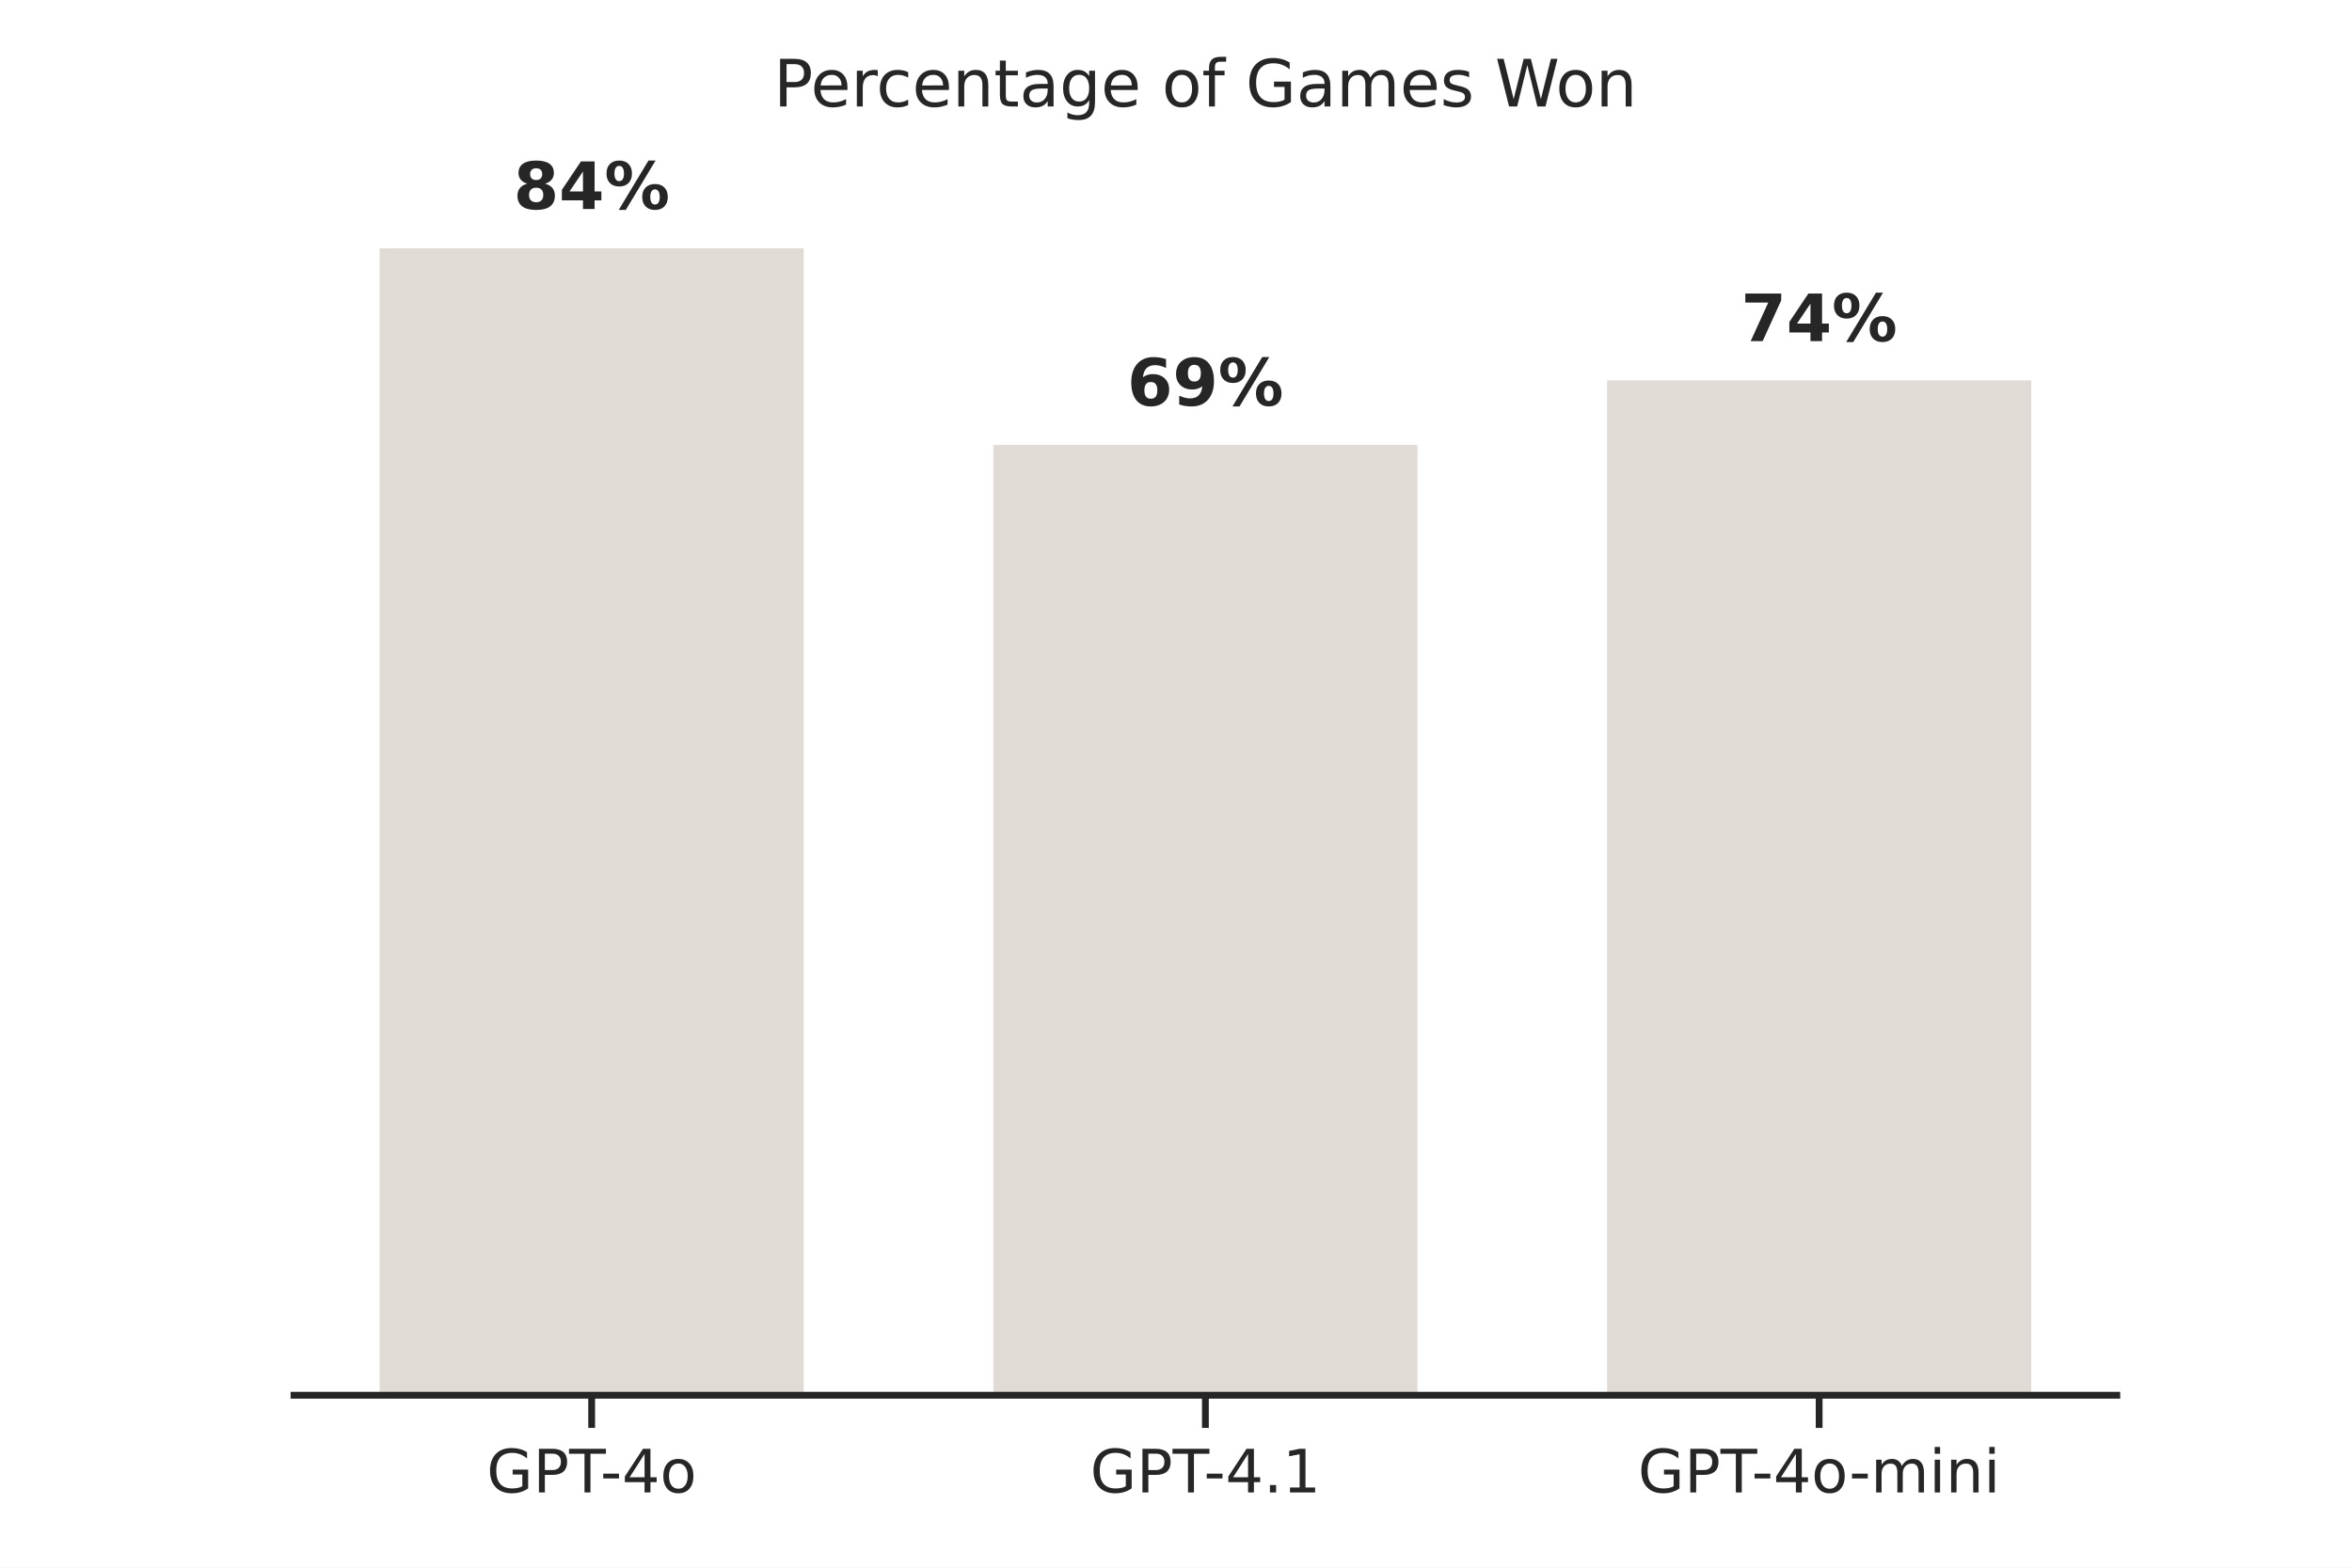
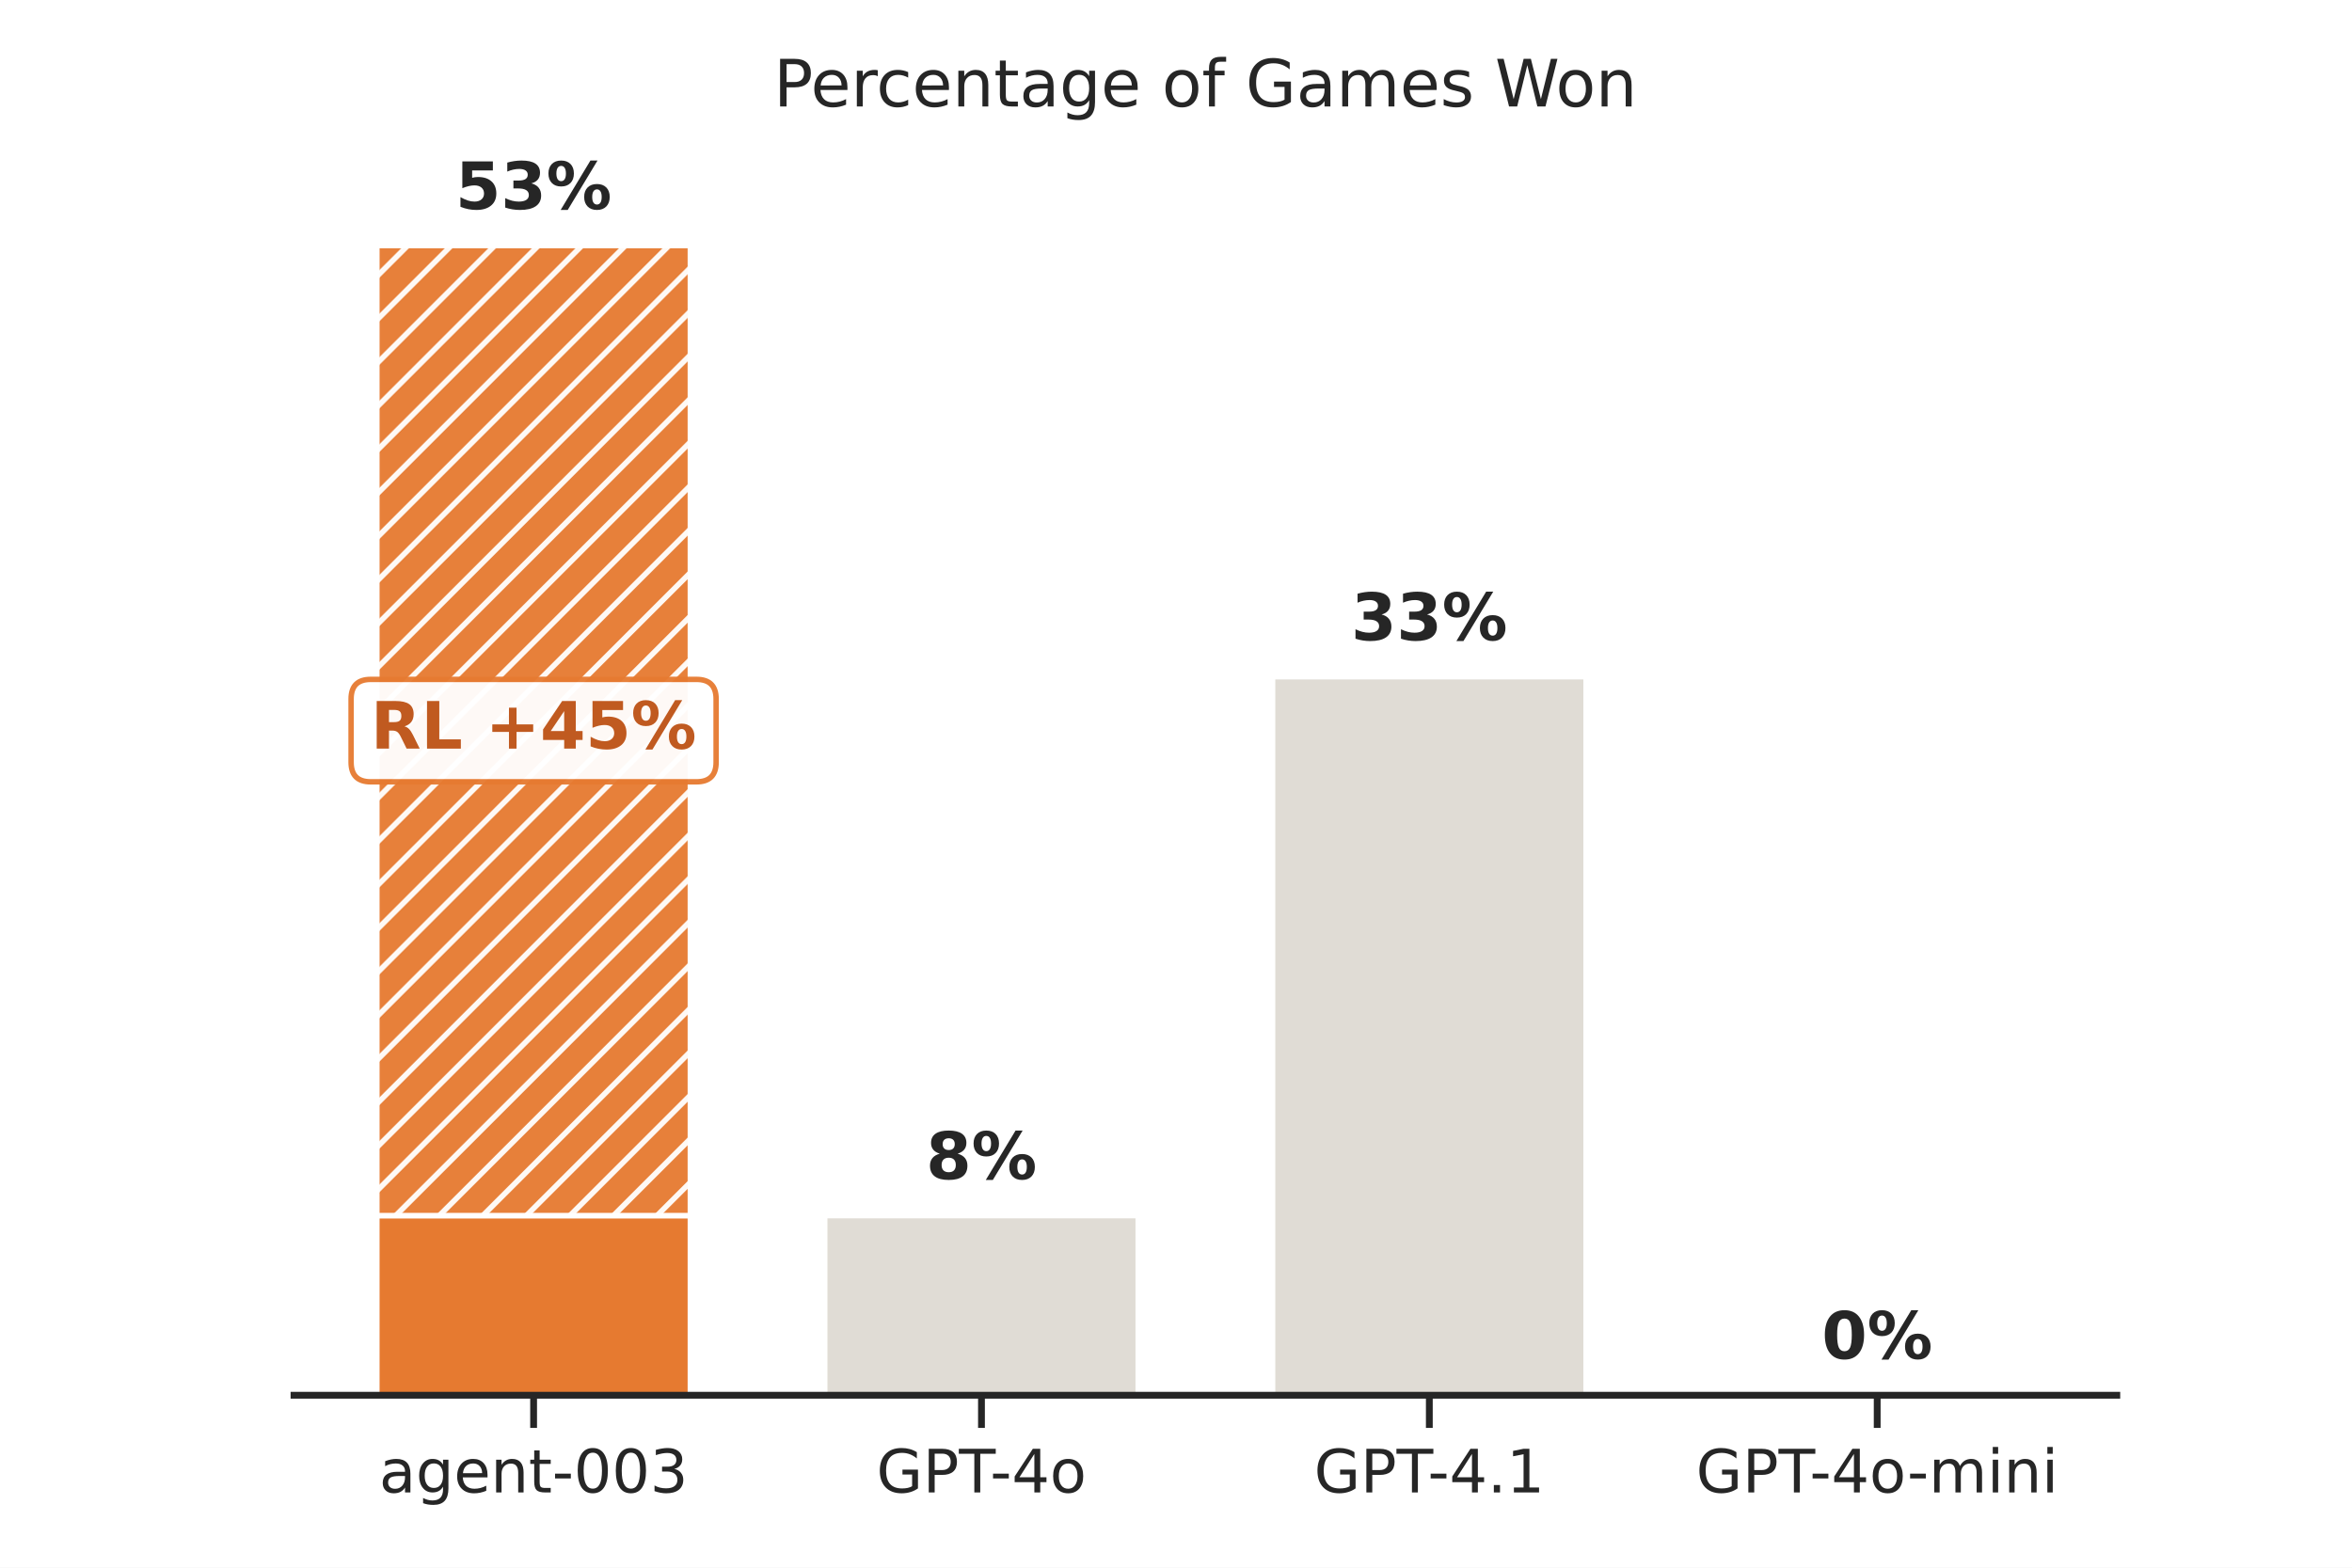
<svg xmlns="http://www.w3.org/2000/svg" xmlns:xlink="http://www.w3.org/1999/xlink" width="432pt" height="288pt" viewBox="0 0 432 288" version="1.1">
  <defs>
    <style type="text/css">*{stroke-linejoin: round; stroke-linecap: butt}</style>
  </defs>
  <g id="figure_1">
    <g id="patch_1">
      <path d="M 0 288  L 432 288  L 432 0  L 0 0  z " style="fill: #ffffff" />
    </g>
    <g id="axes_1">
      <g id="patch_2">
        <path d="M 54 256.32  L 388.8 256.32  L 388.8 34.56  L 54 34.56  z " style="fill: #ffffff" />
      </g>
      <g id="matplotlib.axis_1">
        <g id="xtick_1">
          <g id="line2d_1">
            <defs>
-               <path id="mad757379aa" d="M 0 0  L 0 6  " style="stroke: #262626; stroke-width: 1.25" />
+               <path id="m1b6e936767" d="M 0 0  L 0 6  " style="stroke: #262626; stroke-width: 1.25" />
            </defs>
            <g>
-               <use xlink:href="#mad757379aa" x="108.673" y="256.32" style="fill: #262626; stroke: #262626; stroke-width: 1.25" />
+               <use xlink:href="#m1b6e936767" x="98.009" y="256.32" style="fill: #262626; stroke: #262626; stroke-width: 1.25" />
            </g>
          </g>
          <g id="text_1">
-             <g style="fill: #262626" transform="translate(89.38835 274.1783) scale(0.11 -0.11)">
+             <g style="fill: #262626" transform="translate(69.63879 274.1783) scale(0.11 -0.11)">
+               <defs>
+                 <path id="DejaVuSans-61" d="M 2194 1759  Q 1497 1759 1228 1600  Q 959 1441 959 1056  Q 959 750 1161 570  Q 1363 391 1709 391  Q 2188 391 2477 730  Q 2766 1069 2766 1631  L 2766 1759  L 2194 1759  z M 3341 1997  L 3341 0  L 2766 0  L 2766 531  Q 2569 213 2275 61  Q 1981 -91 1556 -91  Q 1019 -91 701 211  Q 384 513 384 1019  Q 384 1609 779 1909  Q 1175 2209 1959 2209  L 2766 2209  L 2766 2266  Q 2766 2663 2505 2880  Q 2244 3097 1772 3097  Q 1472 3097 1187 3025  Q 903 2953 641 2809  L 641 3341  Q 956 3463 1253 3523  Q 1550 3584 1831 3584  Q 2591 3584 2966 3190  Q 3341 2797 3341 1997  z " transform="scale(0.015625)" />
+                 <path id="DejaVuSans-67" d="M 2906 1791  Q 2906 2416 2648 2759  Q 2391 3103 1925 3103  Q 1463 3103 1205 2759  Q 947 2416 947 1791  Q 947 1169 1205 825  Q 1463 481 1925 481  Q 2391 481 2648 825  Q 2906 1169 2906 1791  z M 3481 434  Q 3481 -459 3084 -895  Q 2688 -1331 1869 -1331  Q 1566 -1331 1297 -1286  Q 1028 -1241 775 -1147  L 775 -588  Q 1028 -725 1275 -790  Q 1522 -856 1778 -856  Q 2344 -856 2625 -561  Q 2906 -266 2906 331  L 2906 616  Q 2728 306 2450 153  Q 2172 0 1784 0  Q 1141 0 747 490  Q 353 981 353 1791  Q 353 2603 747 3093  Q 1141 3584 1784 3584  Q 2172 3584 2450 3431  Q 2728 3278 2906 2969  L 2906 3500  L 3481 3500  L 3481 434  z " transform="scale(0.015625)" />
+                 <path id="DejaVuSans-65" d="M 3597 1894  L 3597 1613  L 953 1613  Q 991 1019 1311 708  Q 1631 397 2203 397  Q 2534 397 2845 478  Q 3156 559 3463 722  L 3463 178  Q 3153 47 2828 -22  Q 2503 -91 2169 -91  Q 1331 -91 842 396  Q 353 884 353 1716  Q 353 2575 817 3079  Q 1281 3584 2069 3584  Q 2775 3584 3186 3129  Q 3597 2675 3597 1894  z M 3022 2063  Q 3016 2534 2758 2815  Q 2500 3097 2075 3097  Q 1594 3097 1305 2825  Q 1016 2553 972 2059  L 3022 2063  z " transform="scale(0.015625)" />
+                 <path id="DejaVuSans-6e" d="M 3513 2113  L 3513 0  L 2938 0  L 2938 2094  Q 2938 2591 2744 2837  Q 2550 3084 2163 3084  Q 1697 3084 1428 2787  Q 1159 2491 1159 1978  L 1159 0  L 581 0  L 581 3500  L 1159 3500  L 1159 2956  Q 1366 3272 1645 3428  Q 1925 3584 2291 3584  Q 2894 3584 3203 3211  Q 3513 2838 3513 2113  z " transform="scale(0.015625)" />
+                 <path id="DejaVuSans-74" d="M 1172 4494  L 1172 3500  L 2356 3500  L 2356 3053  L 1172 3053  L 1172 1153  Q 1172 725 1289 603  Q 1406 481 1766 481  L 2356 481  L 2356 0  L 1766 0  Q 1100 0 847 248  Q 594 497 594 1153  L 594 3053  L 172 3053  L 172 3500  L 594 3500  L 594 4494  L 1172 4494  z " transform="scale(0.015625)" />
+                 <path id="DejaVuSans-2d" d="M 313 2009  L 1997 2009  L 1997 1497  L 313 1497  L 313 2009  z " transform="scale(0.015625)" />
+                 <path id="DejaVuSans-30" d="M 2034 4250  Q 1547 4250 1301 3770  Q 1056 3291 1056 2328  Q 1056 1369 1301 889  Q 1547 409 2034 409  Q 2525 409 2770 889  Q 3016 1369 3016 2328  Q 3016 3291 2770 3770  Q 2525 4250 2034 4250  z M 2034 4750  Q 2819 4750 3233 4129  Q 3647 3509 3647 2328  Q 3647 1150 3233 529  Q 2819 -91 2034 -91  Q 1250 -91 836 529  Q 422 1150 422 2328  Q 422 3509 836 4129  Q 1250 4750 2034 4750  z " transform="scale(0.015625)" />
+                 <path id="DejaVuSans-33" d="M 2597 2516  Q 3050 2419 3304 2112  Q 3559 1806 3559 1356  Q 3559 666 3084 287  Q 2609 -91 1734 -91  Q 1441 -91 1130 -33  Q 819 25 488 141  L 488 750  Q 750 597 1062 519  Q 1375 441 1716 441  Q 2309 441 2620 675  Q 2931 909 2931 1356  Q 2931 1769 2642 2001  Q 2353 2234 1838 2234  L 1294 2234  L 1294 2753  L 1863 2753  Q 2328 2753 2575 2939  Q 2822 3125 2822 3475  Q 2822 3834 2567 4026  Q 2313 4219 1838 4219  Q 1578 4219 1281 4162  Q 984 4106 628 3988  L 628 4550  Q 988 4650 1302 4700  Q 1616 4750 1894 4750  Q 2613 4750 3031 4423  Q 3450 4097 3450 3541  Q 3450 3153 3228 2886  Q 3006 2619 2597 2516  z " transform="scale(0.015625)" />
+               </defs>
+               <use xlink:href="#DejaVuSans-61" />
+               <use xlink:href="#DejaVuSans-67" transform="translate(61.2793 0)" />
+               <use xlink:href="#DejaVuSans-65" transform="translate(124.7559 0)" />
+               <use xlink:href="#DejaVuSans-6e" transform="translate(186.2793 0)" />
+               <use xlink:href="#DejaVuSans-74" transform="translate(249.6582 0)" />
+               <use xlink:href="#DejaVuSans-2d" transform="translate(288.8672 0)" />
+               <use xlink:href="#DejaVuSans-30" transform="translate(324.9512 0)" />
+               <use xlink:href="#DejaVuSans-30" transform="translate(388.5742 0)" />
+               <use xlink:href="#DejaVuSans-33" transform="translate(452.1973 0)" />
+             </g>
+           </g>
+         </g>
+         <g id="xtick_2">
+           <g id="line2d_2">
+             <g>
+               <use xlink:href="#m1b6e936767" x="180.27" y="256.32" style="fill: #262626; stroke: #262626; stroke-width: 1.25" />
+             </g>
+           </g>
+           <g id="text_2">
+             <g style="fill: #262626" transform="translate(160.9854 274.1783) scale(0.11 -0.11)">
              <defs>
                <path id="DejaVuSans-47" d="M 3809 666  L 3809 1919  L 2778 1919  L 2778 2438  L 4434 2438  L 4434 434  Q 4069 175 3628 42  Q 3188 -91 2688 -91  Q 1594 -91 976 548  Q 359 1188 359 2328  Q 359 3472 976 4111  Q 1594 4750 2688 4750  Q 3144 4750 3555 4637  Q 3966 4525 4313 4306  L 4313 3634  Q 3963 3931 3569 4081  Q 3175 4231 2741 4231  Q 1884 4231 1454 3753  Q 1025 3275 1025 2328  Q 1025 1384 1454 906  Q 1884 428 2741 428  Q 3075 428 3337 486  Q 3600 544 3809 666  z " transform="scale(0.015625)" />
                <path id="DejaVuSans-50" d="M 1259 4147  L 1259 2394  L 2053 2394  Q 2494 2394 2734 2622  Q 2975 2850 2975 3272  Q 2975 3691 2734 3919  Q 2494 4147 2053 4147  L 1259 4147  z M 628 4666  L 2053 4666  Q 2838 4666 3239 4311  Q 3641 3956 3641 3272  Q 3641 2581 3239 2228  Q 2838 1875 2053 1875  L 1259 1875  L 1259 0  L 628 0  L 628 4666  z " transform="scale(0.015625)" />
                <path id="DejaVuSans-54" d="M -19 4666  L 3928 4666  L 3928 4134  L 2272 4134  L 2272 0  L 1638 0  L 1638 4134  L -19 4134  L -19 4666  z " transform="scale(0.015625)" />
-                 <path id="DejaVuSans-2d" d="M 313 2009  L 1997 2009  L 1997 1497  L 313 1497  L 313 2009  z " transform="scale(0.015625)" />
                <path id="DejaVuSans-34" d="M 2419 4116  L 825 1625  L 2419 1625  L 2419 4116  z M 2253 4666  L 3047 4666  L 3047 1625  L 3713 1625  L 3713 1100  L 3047 1100  L 3047 0  L 2419 0  L 2419 1100  L 313 1100  L 313 1709  L 2253 4666  z " transform="scale(0.015625)" />
                <path id="DejaVuSans-6f" d="M 1959 3097  Q 1497 3097 1228 2736  Q 959 2375 959 1747  Q 959 1119 1226 758  Q 1494 397 1959 397  Q 2419 397 2687 759  Q 2956 1122 2956 1747  Q 2956 2369 2687 2733  Q 2419 3097 1959 3097  z M 1959 3584  Q 2709 3584 3137 3096  Q 3566 2609 3566 1747  Q 3566 888 3137 398  Q 2709 -91 1959 -91  Q 1206 -91 779 398  Q 353 888 353 1747  Q 353 2609 779 3096  Q 1206 3584 1959 3584  z " transform="scale(0.015625)" />
              </defs>
              <use xlink:href="#DejaVuSans-47" />
              <use xlink:href="#DejaVuSans-50" transform="translate(77.49023 0)" />
              <use xlink:href="#DejaVuSans-54" transform="translate(137.793 0)" />
              <use xlink:href="#DejaVuSans-2d" transform="translate(189.752 0)" />
              <use xlink:href="#DejaVuSans-34" transform="translate(225.8359 0)" />
              <use xlink:href="#DejaVuSans-6f" transform="translate(289.459 0)" />
            </g>
          </g>
        </g>
-         <g id="xtick_2">
-           <g id="line2d_2">
-             <g>
-               <use xlink:href="#mad757379aa" x="221.4" y="256.32" style="fill: #262626; stroke: #262626; stroke-width: 1.25" />
-             </g>
-           </g>
-           <g id="text_2">
-             <g style="fill: #262626" transform="translate(200.2336 274.1783) scale(0.11 -0.11)">
+         <g id="xtick_3">
+           <g id="line2d_3">
+             <g>
+               <use xlink:href="#m1b6e936767" x="262.53" y="256.32" style="fill: #262626; stroke: #262626; stroke-width: 1.25" />
+             </g>
+           </g>
+           <g id="text_3">
+             <g style="fill: #262626" transform="translate(241.3638 274.1783) scale(0.11 -0.11)">
              <defs>
                <path id="DejaVuSans-2e" d="M 684 794  L 1344 794  L 1344 0  L 684 0  L 684 794  z " transform="scale(0.015625)" />
                <path id="DejaVuSans-31" d="M 794 531  L 1825 531  L 1825 4091  L 703 3866  L 703 4441  L 1819 4666  L 2450 4666  L 2450 531  L 3481 531  L 3481 0  L 794 0  L 794 531  z " transform="scale(0.015625)" />
              </defs>
              <use xlink:href="#DejaVuSans-47" />
              <use xlink:href="#DejaVuSans-50" transform="translate(77.49023 0)" />
              <use xlink:href="#DejaVuSans-54" transform="translate(137.793 0)" />
              <use xlink:href="#DejaVuSans-2d" transform="translate(189.752 0)" />
              <use xlink:href="#DejaVuSans-34" transform="translate(225.8359 0)" />
              <use xlink:href="#DejaVuSans-2e" transform="translate(289.459 0)" />
              <use xlink:href="#DejaVuSans-31" transform="translate(321.2461 0)" />
            </g>
          </g>
        </g>
-         <g id="xtick_3">
-           <g id="line2d_3">
-             <g>
-               <use xlink:href="#mad757379aa" x="334.127" y="256.32" style="fill: #262626; stroke: #262626; stroke-width: 1.25" />
-             </g>
-           </g>
-           <g id="text_3">
-             <g style="fill: #262626" transform="translate(300.8566 274.1783) scale(0.11 -0.11)">
+         <g id="xtick_4">
+           <g id="line2d_4">
+             <g>
+               <use xlink:href="#m1b6e936767" x="344.791" y="256.32" style="fill: #262626; stroke: #262626; stroke-width: 1.25" />
+             </g>
+           </g>
+           <g id="text_4">
+             <g style="fill: #262626" transform="translate(311.52 274.1783) scale(0.11 -0.11)">
              <defs>
                <path id="DejaVuSans-6d" d="M 3328 2828  Q 3544 3216 3844 3400  Q 4144 3584 4550 3584  Q 5097 3584 5394 3201  Q 5691 2819 5691 2113  L 5691 0  L 5113 0  L 5113 2094  Q 5113 2597 4934 2840  Q 4756 3084 4391 3084  Q 3944 3084 3684 2787  Q 3425 2491 3425 1978  L 3425 0  L 2847 0  L 2847 2094  Q 2847 2600 2669 2842  Q 2491 3084 2119 3084  Q 1678 3084 1418 2786  Q 1159 2488 1159 1978  L 1159 0  L 581 0  L 581 3500  L 1159 3500  L 1159 2956  Q 1356 3278 1631 3431  Q 1906 3584 2284 3584  Q 2666 3584 2933 3390  Q 3200 3197 3328 2828  z " transform="scale(0.015625)" />
                <path id="DejaVuSans-69" d="M 603 3500  L 1178 3500  L 1178 0  L 603 0  L 603 3500  z M 603 4863  L 1178 4863  L 1178 4134  L 603 4134  L 603 4863  z " transform="scale(0.015625)" />
-                 <path id="DejaVuSans-6e" d="M 3513 2113  L 3513 0  L 2938 0  L 2938 2094  Q 2938 2591 2744 2837  Q 2550 3084 2163 3084  Q 1697 3084 1428 2787  Q 1159 2491 1159 1978  L 1159 0  L 581 0  L 581 3500  L 1159 3500  L 1159 2956  Q 1366 3272 1645 3428  Q 1925 3584 2291 3584  Q 2894 3584 3203 3211  Q 3513 2838 3513 2113  z " transform="scale(0.015625)" />
              </defs>
              <use xlink:href="#DejaVuSans-47" />
              <use xlink:href="#DejaVuSans-50" transform="translate(77.49023 0)" />
              <use xlink:href="#DejaVuSans-54" transform="translate(137.793 0)" />
              <use xlink:href="#DejaVuSans-2d" transform="translate(189.752 0)" />
              <use xlink:href="#DejaVuSans-34" transform="translate(225.8359 0)" />
              <use xlink:href="#DejaVuSans-6f" transform="translate(289.459 0)" />
              <use xlink:href="#DejaVuSans-2d" transform="translate(352.5156 0)" />
              <use xlink:href="#DejaVuSans-6d" transform="translate(388.5996 0)" />
              <use xlink:href="#DejaVuSans-69" transform="translate(486.0117 0)" />
              <use xlink:href="#DejaVuSans-6e" transform="translate(513.7949 0)" />
              <use xlink:href="#DejaVuSans-69" transform="translate(577.1738 0)" />
            </g>
          </g>
        </g>
      </g>
      <g id="matplotlib.axis_2" />
      <g id="patch_3">
-         <path d="M 69.218 256.32  L 148.127 256.32  L 148.127 45.12  L 69.218 45.12  z " clip-path="url(#p68d7e62ba6)" style="fill: #e0dcd5; stroke: #ffffff; stroke-linejoin: miter" />
+         <path d="M 69.218 256.32  L 126.8 256.32  L 126.8 223.32  L 69.218 223.32  z " clip-path="url(#p5e342ed504)" style="fill: #e67a30; stroke: #ffffff; stroke-linejoin: miter" />
      </g>
      <g id="patch_4">
-         <path d="M 181.945 256.32  L 260.855 256.32  L 260.855 81.218  L 181.945 81.218  z " clip-path="url(#p68d7e62ba6)" style="fill: #e0dcd5; stroke: #ffffff; stroke-linejoin: miter" />
+         <path d="M 69.218 223.32  L 126.8 223.32  L 126.8 45.12  L 69.218 45.12  z " clip-path="url(#p5e342ed504)" style="fill: url(#h89f48c4d6b); opacity: 0.95; stroke: #ffffff; stroke-linejoin: miter" />
      </g>
      <g id="patch_5">
-         <path d="M 294.673 256.32  L 373.582 256.32  L 373.582 69.389  L 294.673 69.389  z " clip-path="url(#p68d7e62ba6)" style="fill: #e0dcd5; stroke: #ffffff; stroke-linejoin: miter" />
+         <path d="M 151.479 256.32  L 209.061 256.32  L 209.061 223.32  L 151.479 223.32  z " clip-path="url(#p5e342ed504)" style="fill: #e0dcd5; stroke: #ffffff; stroke-linejoin: miter" />
      </g>
      <g id="patch_6">
+         <path d="M 233.739 256.32  L 291.321 256.32  L 291.321 124.32  L 233.739 124.32  z " clip-path="url(#p5e342ed504)" style="fill: #e0dcd5; stroke: #ffffff; stroke-linejoin: miter" />
+       </g>
+       <g id="patch_7">
+         <path d="M 316 256.32  L 373.582 256.32  L 373.582 256.32  L 316 256.32  z " clip-path="url(#p5e342ed504)" style="fill: #e0dcd5; stroke: #ffffff; stroke-linejoin: miter" />
+       </g>
+       <g id="patch_8">
        <path d="M 54 256.32  L 388.8 256.32  " style="fill: none; stroke: #262626; stroke-width: 1.25; stroke-linejoin: miter; stroke-linecap: square" />
      </g>
-       <g id="text_4">
-         <g style="fill: #262626" transform="translate(94.31117 38.40037) scale(0.12 -0.12)">
+       <g id="text_5">
+         <g id="patch_9">
+           <path d="M 68.088 143.627  L 127.931 143.627  Q 131.531 143.627 131.531 140.027  L 131.531 128.413  Q 131.531 124.813 127.931 124.813  L 68.088 124.813  Q 64.488 124.813 64.488 128.413  L 64.488 140.027  Q 64.488 143.627 68.088 143.627  z " style="fill: #ffffff; opacity: 0.95; stroke: #e67a30; stroke-linejoin: miter" />
+         </g>
+         <g style="fill: #c05a20" transform="translate(68.08809 137.5312) scale(0.12 -0.12)">
+           <defs>
+             <path id="DejaVuSans-Bold-52" d="M 2297 2597  Q 2675 2597 2839 2737  Q 3003 2878 3003 3200  Q 3003 3519 2839 3656  Q 2675 3794 2297 3794  L 1791 3794  L 1791 2597  L 2297 2597  z M 1791 1766  L 1791 0  L 588 0  L 588 4666  L 2425 4666  Q 3347 4666 3776 4356  Q 4206 4047 4206 3378  Q 4206 2916 3982 2619  Q 3759 2322 3309 2181  Q 3556 2125 3751 1926  Q 3947 1728 4147 1325  L 4800 0  L 3519 0  L 2950 1159  Q 2778 1509 2601 1637  Q 2425 1766 2131 1766  L 1791 1766  z " transform="scale(0.015625)" />
+             <path id="DejaVuSans-Bold-4c" d="M 588 4666  L 1791 4666  L 1791 909  L 3903 909  L 3903 0  L 588 0  L 588 4666  z " transform="scale(0.015625)" />
+             <path id="DejaVuSans-Bold-20" transform="scale(0.015625)" />
+             <path id="DejaVuSans-Bold-2b" d="M 3053 4013  L 3053 2375  L 4684 2375  L 4684 1638  L 3053 1638  L 3053 0  L 2309 0  L 2309 1638  L 678 1638  L 678 2375  L 2309 2375  L 2309 4013  L 3053 4013  z " transform="scale(0.015625)" />
+             <path id="DejaVuSans-Bold-34" d="M 2356 3675  L 1038 1722  L 2356 1722  L 2356 3675  z M 2156 4666  L 3494 4666  L 3494 1722  L 4159 1722  L 4159 850  L 3494 850  L 3494 0  L 2356 0  L 2356 850  L 288 850  L 288 1881  L 2156 4666  z " transform="scale(0.015625)" />
+             <path id="DejaVuSans-Bold-35" d="M 678 4666  L 3669 4666  L 3669 3781  L 1638 3781  L 1638 3059  Q 1775 3097 1914 3117  Q 2053 3138 2203 3138  Q 3056 3138 3531 2711  Q 4006 2284 4006 1522  Q 4006 766 3489 337  Q 2972 -91 2053 -91  Q 1656 -91 1267 -14  Q 878 63 494 219  L 494 1166  Q 875 947 1217 837  Q 1559 728 1863 728  Q 2300 728 2551 942  Q 2803 1156 2803 1522  Q 2803 1891 2551 2103  Q 2300 2316 1863 2316  Q 1603 2316 1309 2248  Q 1016 2181 678 2041  L 678 4666  z " transform="scale(0.015625)" />
+             <path id="DejaVuSans-Bold-25" d="M 4959 1925  Q 4738 1925 4616 1733  Q 4494 1541 4494 1184  Q 4494 825 4614 633  Q 4734 441 4959 441  Q 5184 441 5303 633  Q 5422 825 5422 1184  Q 5422 1541 5301 1733  Q 5181 1925 4959 1925  z M 4959 2450  Q 5541 2450 5875 2112  Q 6209 1775 6209 1184  Q 6209 594 5875 251  Q 5541 -91 4959 -91  Q 4378 -91 4042 251  Q 3706 594 3706 1184  Q 3706 1772 4042 2111  Q 4378 2450 4959 2450  z M 2094 -91  L 1403 -91  L 4319 4750  L 5013 4750  L 2094 -91  z M 1453 4750  Q 2034 4750 2367 4411  Q 2700 4072 2700 3481  Q 2700 2891 2367 2550  Q 2034 2209 1453 2209  Q 872 2209 539 2550  Q 206 2891 206 3481  Q 206 4072 539 4411  Q 872 4750 1453 4750  z M 1453 4225  Q 1228 4225 1106 4031  Q 984 3838 984 3481  Q 984 3122 1106 2926  Q 1228 2731 1453 2731  Q 1678 2731 1798 2926  Q 1919 3122 1919 3481  Q 1919 3838 1797 4031  Q 1675 4225 1453 4225  z " transform="scale(0.015625)" />
+           </defs>
+           <use xlink:href="#DejaVuSans-Bold-52" />
+           <use xlink:href="#DejaVuSans-Bold-4c" transform="translate(77.00195 0)" />
+           <use xlink:href="#DejaVuSans-Bold-20" transform="translate(140.7227 0)" />
+           <use xlink:href="#DejaVuSans-Bold-2b" transform="translate(175.5371 0)" />
+           <use xlink:href="#DejaVuSans-Bold-34" transform="translate(259.3262 0)" />
+           <use xlink:href="#DejaVuSans-Bold-35" transform="translate(328.9062 0)" />
+           <use xlink:href="#DejaVuSans-Bold-25" transform="translate(398.4863 0)" />
+         </g>
+       </g>
+       <g id="text_6">
+         <g style="fill: #262626" transform="translate(83.64777 38.40037) scale(0.12 -0.12)">
+           <defs>
+             <path id="DejaVuSans-Bold-33" d="M 2981 2516  Q 3453 2394 3698 2092  Q 3944 1791 3944 1325  Q 3944 631 3412 270  Q 2881 -91 1863 -91  Q 1503 -91 1142 -33  Q 781 25 428 141  L 428 1069  Q 766 900 1098 814  Q 1431 728 1753 728  Q 2231 728 2486 893  Q 2741 1059 2741 1369  Q 2741 1688 2480 1852  Q 2219 2016 1709 2016  L 1228 2016  L 1228 2791  L 1734 2791  Q 2188 2791 2409 2933  Q 2631 3075 2631 3366  Q 2631 3634 2415 3781  Q 2200 3928 1806 3928  Q 1516 3928 1219 3862  Q 922 3797 628 3669  L 628 4550  Q 984 4650 1334 4700  Q 1684 4750 2022 4750  Q 2931 4750 3382 4451  Q 3834 4153 3834 3553  Q 3834 3144 3618 2883  Q 3403 2622 2981 2516  z " transform="scale(0.015625)" />
+           </defs>
+           <use xlink:href="#DejaVuSans-Bold-35" />
+           <use xlink:href="#DejaVuSans-Bold-33" transform="translate(69.58008 0)" />
+           <use xlink:href="#DejaVuSans-Bold-25" transform="translate(139.1602 0)" />
+         </g>
+       </g>
+       <g id="text_7">
+         <g style="fill: #262626" transform="translate(170.0829 216.6004) scale(0.12 -0.12)">
          <defs>
            <path id="DejaVuSans-Bold-38" d="M 2228 2088  Q 1891 2088 1709 1903  Q 1528 1719 1528 1375  Q 1528 1031 1709 848  Q 1891 666 2228 666  Q 2563 666 2741 848  Q 2919 1031 2919 1375  Q 2919 1722 2741 1905  Q 2563 2088 2228 2088  z M 1350 2484  Q 925 2613 709 2878  Q 494 3144 494 3541  Q 494 4131 934 4440  Q 1375 4750 2228 4750  Q 3075 4750 3515 4442  Q 3956 4134 3956 3541  Q 3956 3144 3739 2878  Q 3522 2613 3097 2484  Q 3572 2353 3814 2058  Q 4056 1763 4056 1313  Q 4056 619 3595 264  Q 3134 -91 2228 -91  Q 1319 -91 855 264  Q 391 619 391 1313  Q 391 1763 633 2058  Q 875 2353 1350 2484  z M 1631 3419  Q 1631 3141 1786 2991  Q 1941 2841 2228 2841  Q 2509 2841 2662 2991  Q 2816 3141 2816 3419  Q 2816 3697 2662 3845  Q 2509 3994 2228 3994  Q 1941 3994 1786 3844  Q 1631 3694 1631 3419  z " transform="scale(0.015625)" />
-             <path id="DejaVuSans-Bold-34" d="M 2356 3675  L 1038 1722  L 2356 1722  L 2356 3675  z M 2156 4666  L 3494 4666  L 3494 1722  L 4159 1722  L 4159 850  L 3494 850  L 3494 0  L 2356 0  L 2356 850  L 288 850  L 288 1881  L 2156 4666  z " transform="scale(0.015625)" />
-             <path id="DejaVuSans-Bold-25" d="M 4959 1925  Q 4738 1925 4616 1733  Q 4494 1541 4494 1184  Q 4494 825 4614 633  Q 4734 441 4959 441  Q 5184 441 5303 633  Q 5422 825 5422 1184  Q 5422 1541 5301 1733  Q 5181 1925 4959 1925  z M 4959 2450  Q 5541 2450 5875 2112  Q 6209 1775 6209 1184  Q 6209 594 5875 251  Q 5541 -91 4959 -91  Q 4378 -91 4042 251  Q 3706 594 3706 1184  Q 3706 1772 4042 2111  Q 4378 2450 4959 2450  z M 2094 -91  L 1403 -91  L 4319 4750  L 5013 4750  L 2094 -91  z M 1453 4750  Q 2034 4750 2367 4411  Q 2700 4072 2700 3481  Q 2700 2891 2367 2550  Q 2034 2209 1453 2209  Q 872 2209 539 2550  Q 206 2891 206 3481  Q 206 4072 539 4411  Q 872 4750 1453 4750  z M 1453 4225  Q 1228 4225 1106 4031  Q 984 3838 984 3481  Q 984 3122 1106 2926  Q 1228 2731 1453 2731  Q 1678 2731 1798 2926  Q 1919 3122 1919 3481  Q 1919 3838 1797 4031  Q 1675 4225 1453 4225  z " transform="scale(0.015625)" />
          </defs>
          <use xlink:href="#DejaVuSans-Bold-38" />
-           <use xlink:href="#DejaVuSans-Bold-34" transform="translate(69.58008 0)" />
+           <use xlink:href="#DejaVuSans-Bold-25" transform="translate(69.58008 0)" />
+         </g>
+       </g>
+       <g id="text_8">
+         <g style="fill: #262626" transform="translate(248.1687 117.6004) scale(0.12 -0.12)">
+           <use xlink:href="#DejaVuSans-Bold-33" />
+           <use xlink:href="#DejaVuSans-Bold-33" transform="translate(69.58008 0)" />
          <use xlink:href="#DejaVuSans-Bold-25" transform="translate(139.1602 0)" />
        </g>
      </g>
-       <g id="text_5">
-         <g style="fill: #262626" transform="translate(207.0384 74.49799) scale(0.12 -0.12)">
-           <defs>
-             <path id="DejaVuSans-Bold-36" d="M 2316 2303  Q 2000 2303 1842 2098  Q 1684 1894 1684 1484  Q 1684 1075 1842 870  Q 2000 666 2316 666  Q 2634 666 2792 870  Q 2950 1075 2950 1484  Q 2950 1894 2792 2098  Q 2634 2303 2316 2303  z M 3803 4544  L 3803 3681  Q 3506 3822 3243 3889  Q 2981 3956 2731 3956  Q 2194 3956 1894 3657  Q 1594 3359 1544 2772  Q 1750 2925 1990 3001  Q 2231 3078 2516 3078  Q 3231 3078 3670 2659  Q 4109 2241 4109 1563  Q 4109 813 3618 361  Q 3128 -91 2303 -91  Q 1394 -91 895 523  Q 397 1138 397 2266  Q 397 3422 980 4083  Q 1563 4744 2578 4744  Q 2900 4744 3203 4694  Q 3506 4644 3803 4544  z " transform="scale(0.015625)" />
-             <path id="DejaVuSans-Bold-39" d="M 641 103  L 641 966  Q 928 831 1190 764  Q 1453 697 1709 697  Q 2247 697 2547 995  Q 2847 1294 2900 1881  Q 2688 1725 2447 1647  Q 2206 1569 1925 1569  Q 1209 1569 770 1986  Q 331 2403 331 3084  Q 331 3838 820 4291  Q 1309 4744 2131 4744  Q 3044 4744 3544 4128  Q 4044 3513 4044 2388  Q 4044 1231 3459 570  Q 2875 -91 1856 -91  Q 1528 -91 1228 -42  Q 928 6 641 103  z M 2125 2350  Q 2441 2350 2600 2554  Q 2759 2759 2759 3169  Q 2759 3575 2600 3781  Q 2441 3988 2125 3988  Q 1809 3988 1650 3781  Q 1491 3575 1491 3169  Q 1491 2759 1650 2554  Q 1809 2350 2125 2350  z " transform="scale(0.015625)" />
-           </defs>
-           <use xlink:href="#DejaVuSans-Bold-36" />
-           <use xlink:href="#DejaVuSans-Bold-39" transform="translate(69.58008 0)" />
-           <use xlink:href="#DejaVuSans-Bold-25" transform="translate(139.1602 0)" />
-         </g>
-       </g>
-       <g id="text_6">
-         <g style="fill: #262626" transform="translate(319.7657 62.66952) scale(0.12 -0.12)">
-           <defs>
-             <path id="DejaVuSans-Bold-37" d="M 428 4666  L 3944 4666  L 3944 3988  L 2125 0  L 953 0  L 2675 3781  L 428 3781  L 428 4666  z " transform="scale(0.015625)" />
-           </defs>
-           <use xlink:href="#DejaVuSans-Bold-37" />
-           <use xlink:href="#DejaVuSans-Bold-34" transform="translate(69.58008 0)" />
-           <use xlink:href="#DejaVuSans-Bold-25" transform="translate(139.1602 0)" />
-         </g>
-       </g>
-       <g id="text_7">
+       <g id="text_9">
+         <g style="fill: #262626" transform="translate(334.6038 249.6004) scale(0.12 -0.12)">
+           <defs>
+             <path id="DejaVuSans-Bold-30" d="M 2944 2338  Q 2944 3213 2780 3570  Q 2616 3928 2228 3928  Q 1841 3928 1675 3570  Q 1509 3213 1509 2338  Q 1509 1453 1675 1090  Q 1841 728 2228 728  Q 2613 728 2778 1090  Q 2944 1453 2944 2338  z M 4147 2328  Q 4147 1169 3647 539  Q 3147 -91 2228 -91  Q 1306 -91 806 539  Q 306 1169 306 2328  Q 306 3491 806 4120  Q 1306 4750 2228 4750  Q 3147 4750 3647 4120  Q 4147 3491 4147 2328  z " transform="scale(0.015625)" />
+           </defs>
+           <use xlink:href="#DejaVuSans-Bold-30" />
+           <use xlink:href="#DejaVuSans-Bold-25" transform="translate(69.58008 0)" />
+         </g>
+       </g>
+       <g id="text_10">
        <g style="fill: #262626" transform="translate(142.1072 19.56) scale(0.12 -0.12)">
          <defs>
-             <path id="DejaVuSans-65" d="M 3597 1894  L 3597 1613  L 953 1613  Q 991 1019 1311 708  Q 1631 397 2203 397  Q 2534 397 2845 478  Q 3156 559 3463 722  L 3463 178  Q 3153 47 2828 -22  Q 2503 -91 2169 -91  Q 1331 -91 842 396  Q 353 884 353 1716  Q 353 2575 817 3079  Q 1281 3584 2069 3584  Q 2775 3584 3186 3129  Q 3597 2675 3597 1894  z M 3022 2063  Q 3016 2534 2758 2815  Q 2500 3097 2075 3097  Q 1594 3097 1305 2825  Q 1016 2553 972 2059  L 3022 2063  z " transform="scale(0.015625)" />
            <path id="DejaVuSans-72" d="M 2631 2963  Q 2534 3019 2420 3045  Q 2306 3072 2169 3072  Q 1681 3072 1420 2755  Q 1159 2438 1159 1844  L 1159 0  L 581 0  L 581 3500  L 1159 3500  L 1159 2956  Q 1341 3275 1631 3429  Q 1922 3584 2338 3584  Q 2397 3584 2469 3576  Q 2541 3569 2628 3553  L 2631 2963  z " transform="scale(0.015625)" />
            <path id="DejaVuSans-63" d="M 3122 3366  L 3122 2828  Q 2878 2963 2633 3030  Q 2388 3097 2138 3097  Q 1578 3097 1268 2742  Q 959 2388 959 1747  Q 959 1106 1268 751  Q 1578 397 2138 397  Q 2388 397 2633 464  Q 2878 531 3122 666  L 3122 134  Q 2881 22 2623 -34  Q 2366 -91 2075 -91  Q 1284 -91 818 406  Q 353 903 353 1747  Q 353 2603 823 3093  Q 1294 3584 2113 3584  Q 2378 3584 2631 3529  Q 2884 3475 3122 3366  z " transform="scale(0.015625)" />
-             <path id="DejaVuSans-74" d="M 1172 4494  L 1172 3500  L 2356 3500  L 2356 3053  L 1172 3053  L 1172 1153  Q 1172 725 1289 603  Q 1406 481 1766 481  L 2356 481  L 2356 0  L 1766 0  Q 1100 0 847 248  Q 594 497 594 1153  L 594 3053  L 172 3053  L 172 3500  L 594 3500  L 594 4494  L 1172 4494  z " transform="scale(0.015625)" />
-             <path id="DejaVuSans-61" d="M 2194 1759  Q 1497 1759 1228 1600  Q 959 1441 959 1056  Q 959 750 1161 570  Q 1363 391 1709 391  Q 2188 391 2477 730  Q 2766 1069 2766 1631  L 2766 1759  L 2194 1759  z M 3341 1997  L 3341 0  L 2766 0  L 2766 531  Q 2569 213 2275 61  Q 1981 -91 1556 -91  Q 1019 -91 701 211  Q 384 513 384 1019  Q 384 1609 779 1909  Q 1175 2209 1959 2209  L 2766 2209  L 2766 2266  Q 2766 2663 2505 2880  Q 2244 3097 1772 3097  Q 1472 3097 1187 3025  Q 903 2953 641 2809  L 641 3341  Q 956 3463 1253 3523  Q 1550 3584 1831 3584  Q 2591 3584 2966 3190  Q 3341 2797 3341 1997  z " transform="scale(0.015625)" />
-             <path id="DejaVuSans-67" d="M 2906 1791  Q 2906 2416 2648 2759  Q 2391 3103 1925 3103  Q 1463 3103 1205 2759  Q 947 2416 947 1791  Q 947 1169 1205 825  Q 1463 481 1925 481  Q 2391 481 2648 825  Q 2906 1169 2906 1791  z M 3481 434  Q 3481 -459 3084 -895  Q 2688 -1331 1869 -1331  Q 1566 -1331 1297 -1286  Q 1028 -1241 775 -1147  L 775 -588  Q 1028 -725 1275 -790  Q 1522 -856 1778 -856  Q 2344 -856 2625 -561  Q 2906 -266 2906 331  L 2906 616  Q 2728 306 2450 153  Q 2172 0 1784 0  Q 1141 0 747 490  Q 353 981 353 1791  Q 353 2603 747 3093  Q 1141 3584 1784 3584  Q 2172 3584 2450 3431  Q 2728 3278 2906 2969  L 2906 3500  L 3481 3500  L 3481 434  z " transform="scale(0.015625)" />
            <path id="DejaVuSans-20" transform="scale(0.015625)" />
            <path id="DejaVuSans-66" d="M 2375 4863  L 2375 4384  L 1825 4384  Q 1516 4384 1395 4259  Q 1275 4134 1275 3809  L 1275 3500  L 2222 3500  L 2222 3053  L 1275 3053  L 1275 0  L 697 0  L 697 3053  L 147 3053  L 147 3500  L 697 3500  L 697 3744  Q 697 4328 969 4595  Q 1241 4863 1831 4863  L 2375 4863  z " transform="scale(0.015625)" />
            <path id="DejaVuSans-73" d="M 2834 3397  L 2834 2853  Q 2591 2978 2328 3040  Q 2066 3103 1784 3103  Q 1356 3103 1142 2972  Q 928 2841 928 2578  Q 928 2378 1081 2264  Q 1234 2150 1697 2047  L 1894 2003  Q 2506 1872 2764 1633  Q 3022 1394 3022 966  Q 3022 478 2636 193  Q 2250 -91 1575 -91  Q 1294 -91 989 -36  Q 684 19 347 128  L 347 722  Q 666 556 975 473  Q 1284 391 1588 391  Q 1994 391 2212 530  Q 2431 669 2431 922  Q 2431 1156 2273 1281  Q 2116 1406 1581 1522  L 1381 1569  Q 847 1681 609 1914  Q 372 2147 372 2553  Q 372 3047 722 3315  Q 1072 3584 1716 3584  Q 2034 3584 2315 3537  Q 2597 3491 2834 3397  z " transform="scale(0.015625)" />
            <path id="DejaVuSans-57" d="M 213 4666  L 850 4666  L 1831 722  L 2809 4666  L 3519 4666  L 4500 722  L 5478 4666  L 6119 4666  L 4947 0  L 4153 0  L 3169 4050  L 2175 0  L 1381 0  L 213 4666  z " transform="scale(0.015625)" />
          </defs>
          <use xlink:href="#DejaVuSans-50" />
          <use xlink:href="#DejaVuSans-65" transform="translate(56.67773 0)" />
          <use xlink:href="#DejaVuSans-72" transform="translate(118.2012 0)" />
          <use xlink:href="#DejaVuSans-63" transform="translate(157.0645 0)" />
          <use xlink:href="#DejaVuSans-65" transform="translate(212.0449 0)" />
          <use xlink:href="#DejaVuSans-6e" transform="translate(273.5684 0)" />
          <use xlink:href="#DejaVuSans-74" transform="translate(336.9473 0)" />
          <use xlink:href="#DejaVuSans-61" transform="translate(376.1562 0)" />
          <use xlink:href="#DejaVuSans-67" transform="translate(437.4355 0)" />
          <use xlink:href="#DejaVuSans-65" transform="translate(500.9121 0)" />
          <use xlink:href="#DejaVuSans-20" transform="translate(562.4355 0)" />
          <use xlink:href="#DejaVuSans-6f" transform="translate(594.2227 0)" />
          <use xlink:href="#DejaVuSans-66" transform="translate(655.4043 0)" />
          <use xlink:href="#DejaVuSans-20" transform="translate(690.6094 0)" />
          <use xlink:href="#DejaVuSans-47" transform="translate(722.3965 0)" />
          <use xlink:href="#DejaVuSans-61" transform="translate(799.8867 0)" />
          <use xlink:href="#DejaVuSans-6d" transform="translate(861.166 0)" />
          <use xlink:href="#DejaVuSans-65" transform="translate(958.5781 0)" />
          <use xlink:href="#DejaVuSans-73" transform="translate(1020.102 0)" />
          <use xlink:href="#DejaVuSans-20" transform="translate(1072.201 0)" />
          <use xlink:href="#DejaVuSans-57" transform="translate(1103.988 0)" />
          <use xlink:href="#DejaVuSans-6f" transform="translate(1196.99 0)" />
          <use xlink:href="#DejaVuSans-6e" transform="translate(1258.172 0)" />
        </g>
      </g>
    </g>
  </g>
  <defs>
-     <clipPath id="p68d7e62ba6">
+     <clipPath id="p5e342ed504">
      <rect x="54" y="34.56" width="334.8" height="221.76" />
    </clipPath>
  </defs>
+   <defs>
+     <pattern id="h89f48c4d6b" patternUnits="userSpaceOnUse" x="0" y="0" width="72" height="72">
+       <rect x="0" y="0" width="73" height="73" fill="#e67a30" />
+       <path d="M -36 36  L 36 -36  M -32 40  L 40 -32  M -28 44  L 44 -28  M -24 48  L 48 -24  M -20 52  L 52 -20  M -16 56  L 56 -16  M -12 60  L 60 -12  M -8 64  L 64 -8  M -4 68  L 68 -4  M 0 72  L 72 0  M 4 76  L 76 4  M 8 80  L 80 8  M 12 84  L 84 12  M 16 88  L 88 16  M 20 92  L 92 20  M 24 96  L 96 24  M 28 100  L 100 28  M 32 104  L 104 32  M 36 108  L 108 36  " style="fill: #ffffff; stroke: #ffffff; stroke-width: 1.0; stroke-linecap: butt; stroke-linejoin: miter; stroke-opacity: 0.95" />
+     </pattern>
+   </defs>
</svg>
